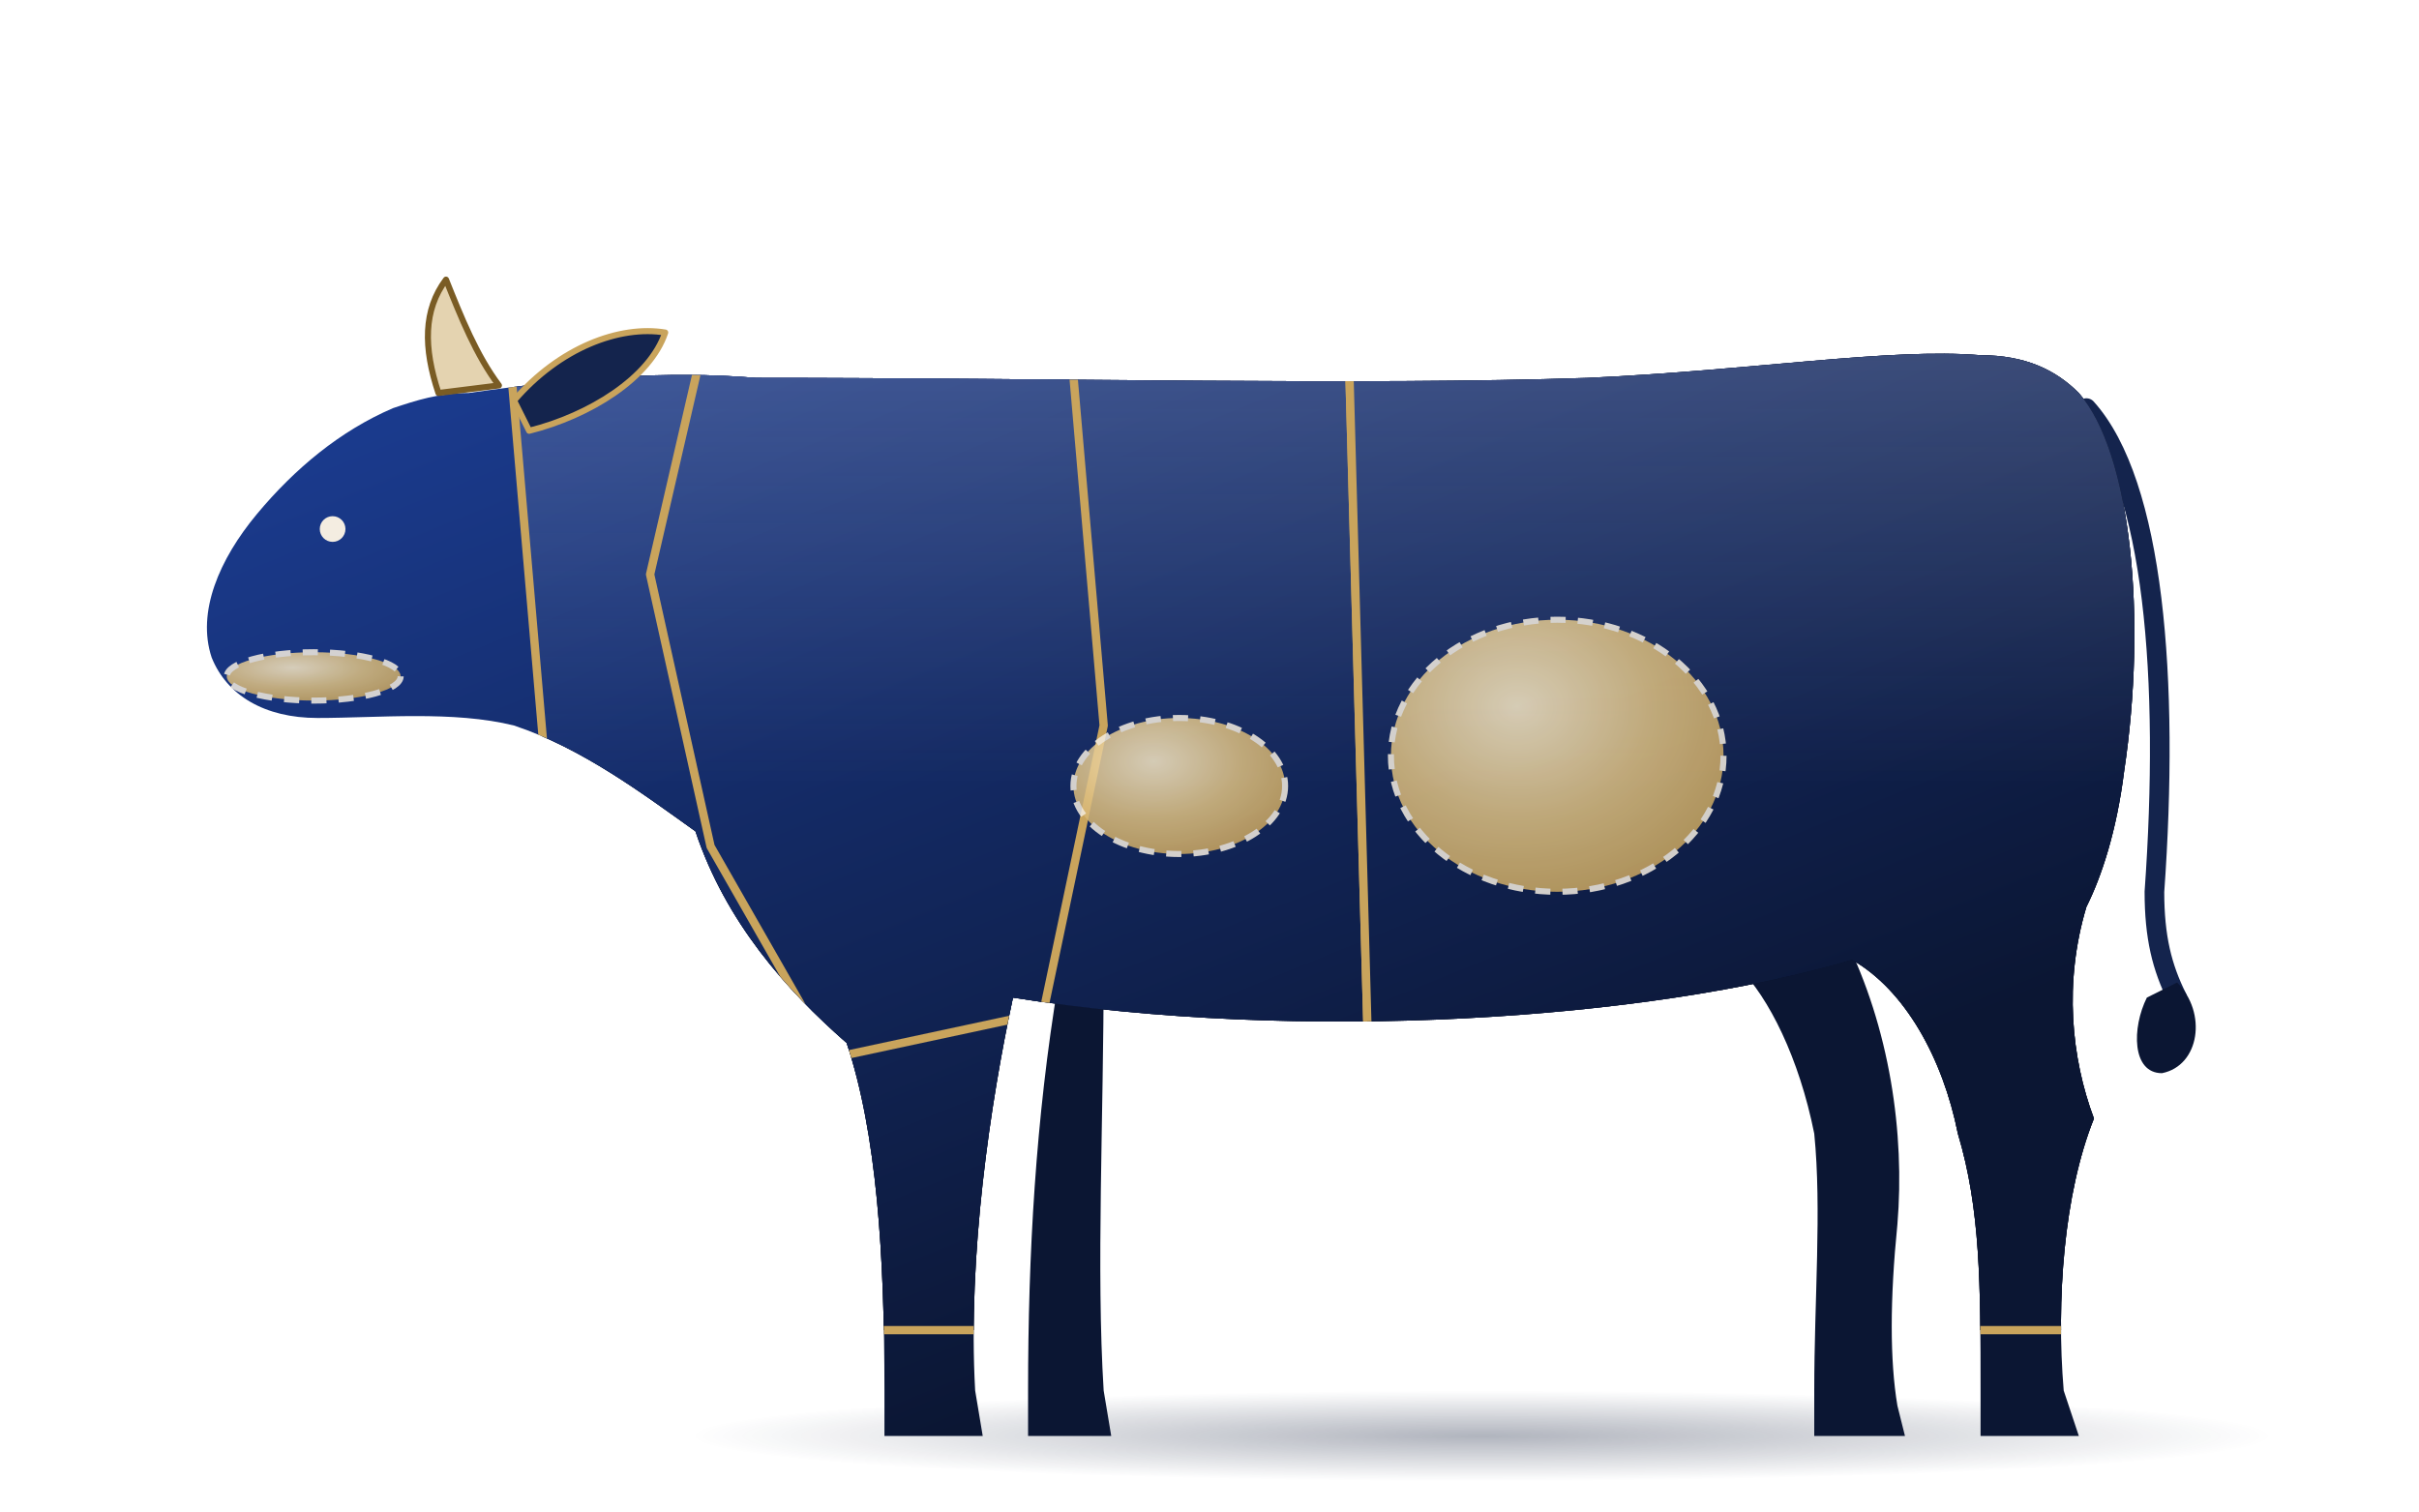
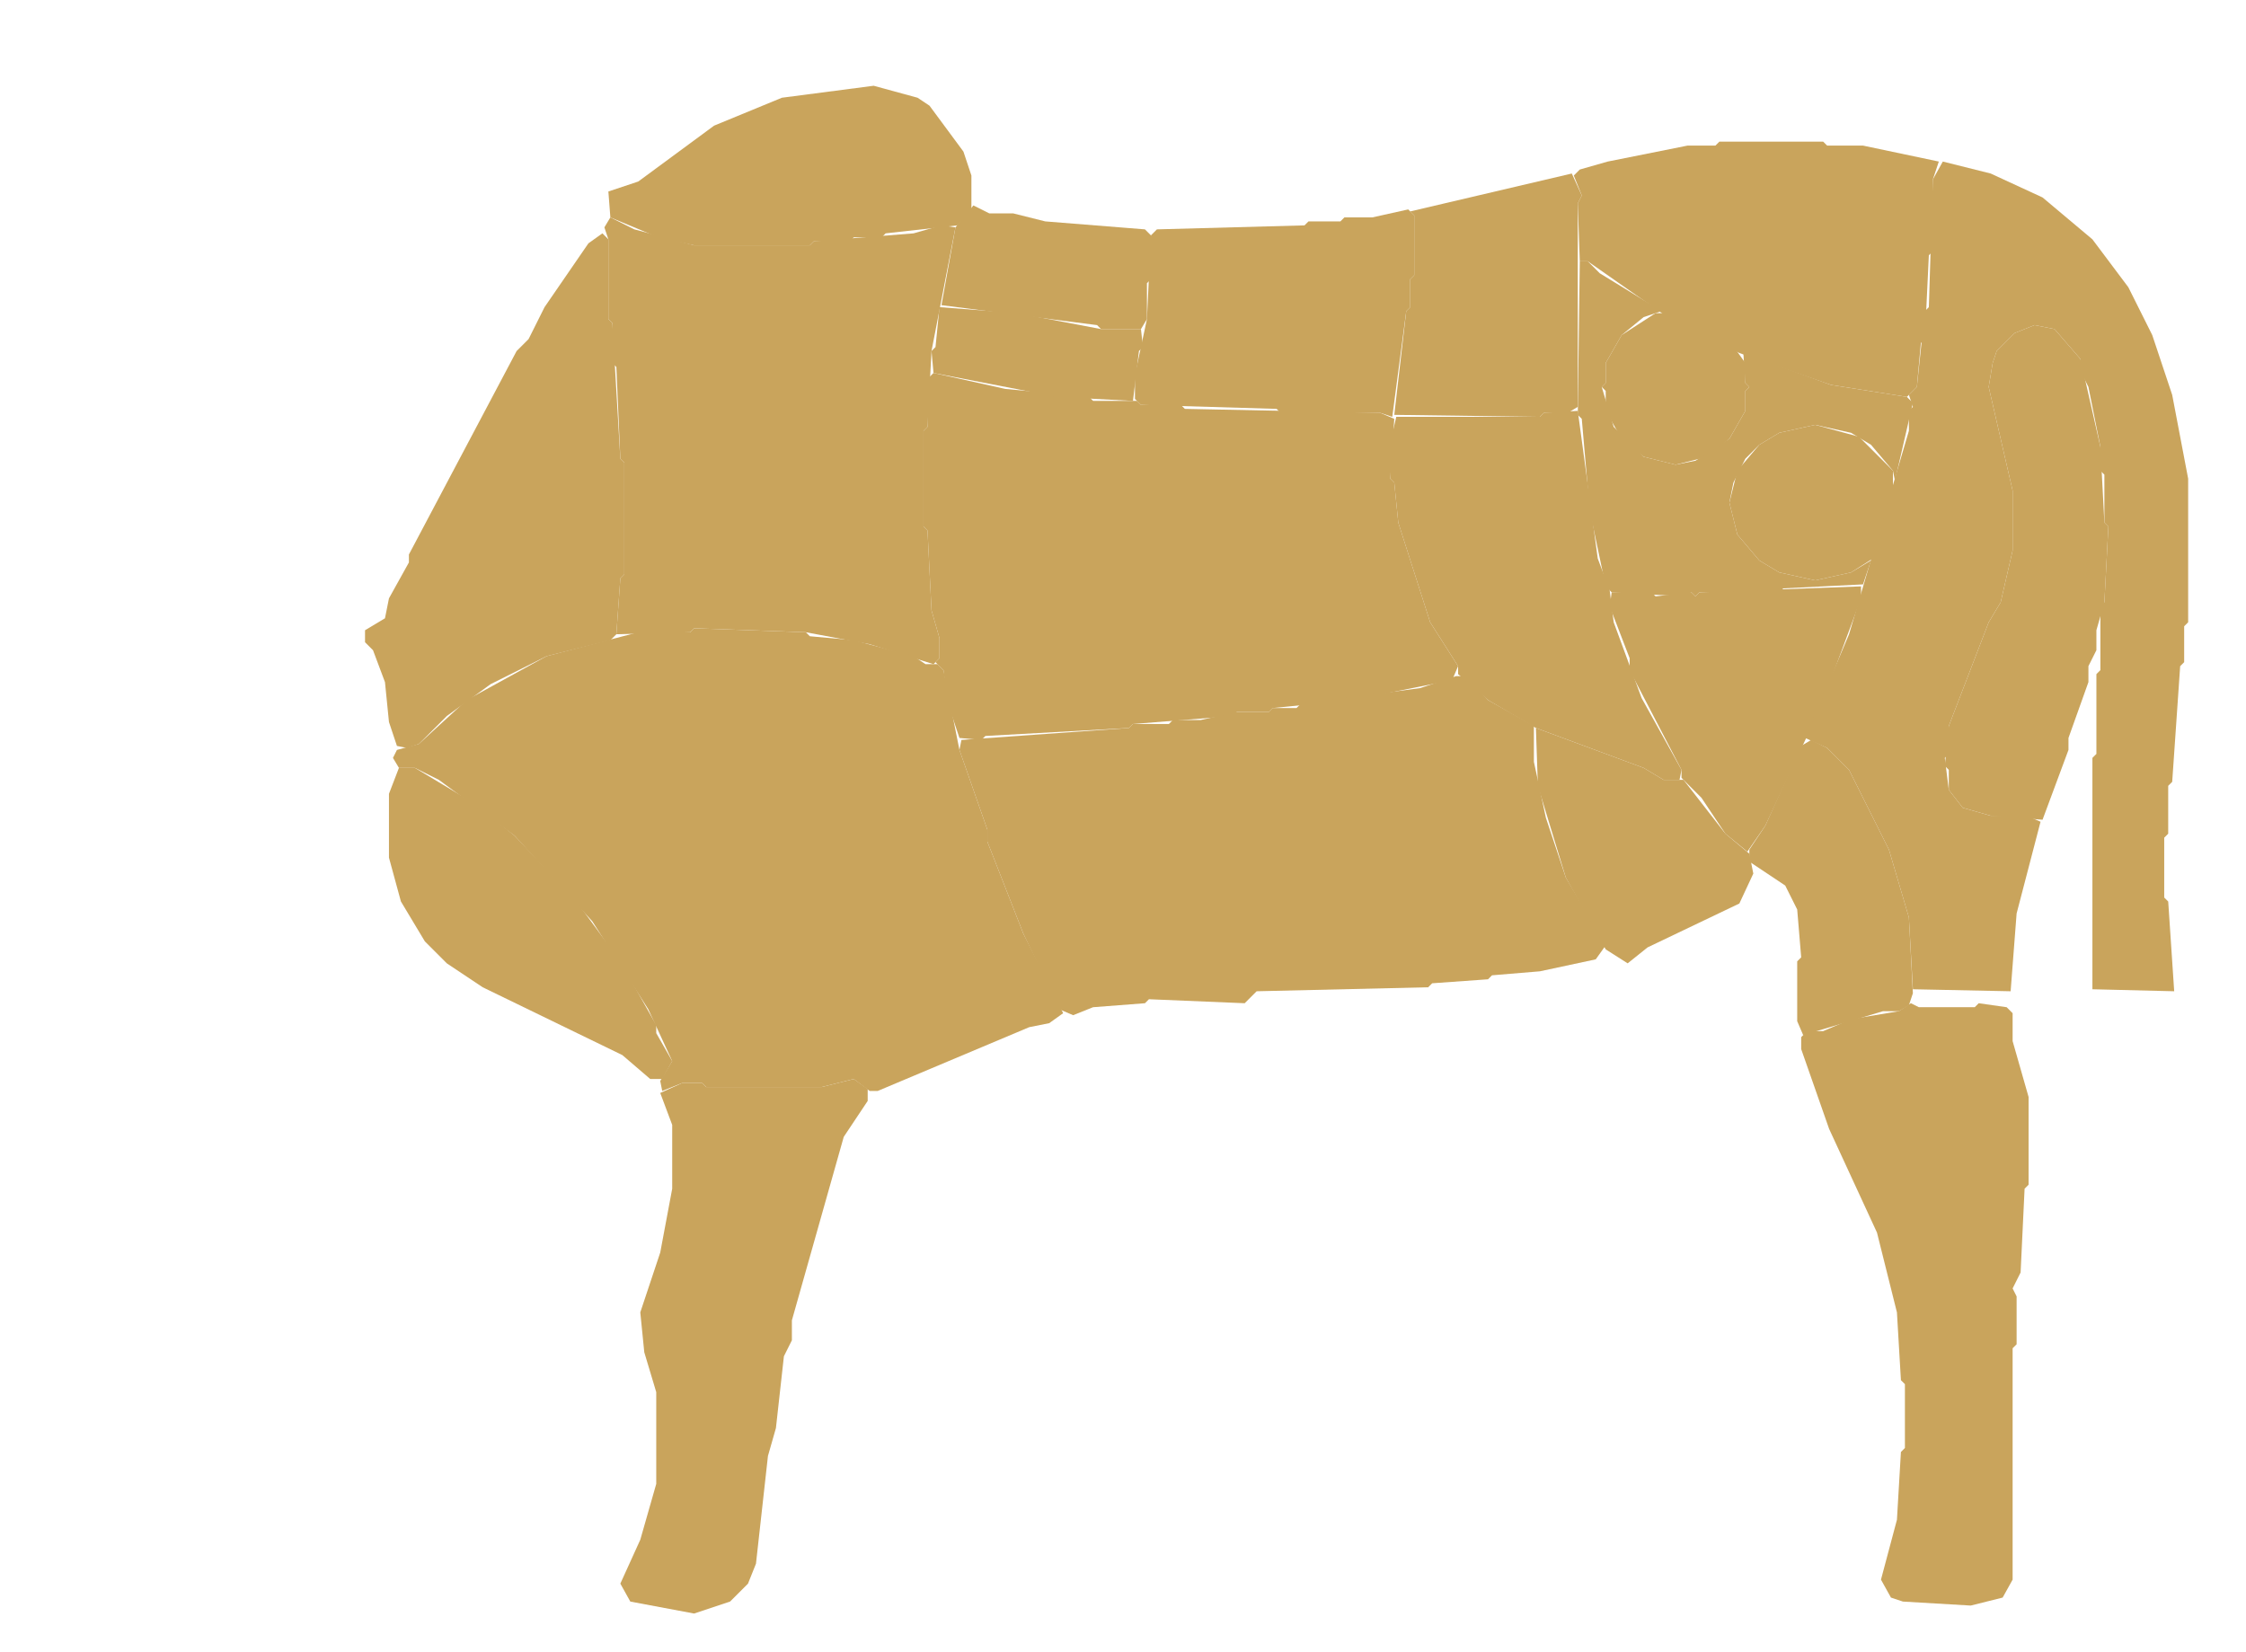
- <svg xmlns="http://www.w3.org/2000/svg" viewBox="0 0 320 200">
-   <defs>
-     <linearGradient id="boi-corpo" gradientUnits="userSpaceOnUse" x1="60" y1="44" x2="120" y2="192">
-       <stop offset="0" stop-color="#1B3C91" />
-       <stop offset="1" stop-color="#0B1633" />
-     </linearGradient>
-     <linearGradient id="boi-brilho" gradientUnits="userSpaceOnUse" x1="0" y1="46" x2="0" y2="104">
-       <stop offset="0" stop-color="#F4EDE1" stop-opacity="0.18" />
-       <stop offset="1" stop-color="#F4EDE1" stop-opacity="0" />
-     </linearGradient>
-     <radialGradient id="boi-orgao" cx="0.38" cy="0.32" r="0.75">
-       <stop offset="0" stop-color="#F6E7C4" />
-       <stop offset="0.55" stop-color="#DDBF80" />
-       <stop offset="1" stop-color="#C9A45C" />
-     </radialGradient>
-     <radialGradient id="boi-sombra">
-       <stop offset="0" stop-color="#0B1633" stop-opacity="0.32" />
-       <stop offset="1" stop-color="#0B1633" stop-opacity="0" />
-     </radialGradient>
-     <clipPath id="boi-recorte">
-       <path d="M 62 52 C 76 50 88 49 100 50 C 140 50 180 51 210 50 C 232 49 250 46 262 47 C 268 47 272 49 275 52 C 282 60 284 82 281 102 C 280 110 278 116 276 120 C 273 130 274 140 277 148 C 273 158 272 172 273 184 L 275 190 L 262 190 L 262 184 C 262 170 262 160 259 150 C 257 140 252 131 245 127 C 218 135 172 138 134 132 C 131 146 128 166 129 184 L 130 190 L 117 190 L 117 184 C 117 166 116 150 112 138 C 104 131 96 122 92 110 C 85 105 77 99 68 96 C 60 94 50 95 42 95 C 35 95 30 92 28 87 C 26 81 29 74 34 68 C 39 62 45 57 52 54 C 55 53 58 52 62 52 Z" />
-     </clipPath>
-   </defs>
-   <ellipse cx="196" cy="190" rx="104" ry="6" fill="url(#boi-sombra)" />
-   <path d="M 276 54 C 285 64 287 90 285 118 C 285 124 286 128 288 132" fill="none" stroke="#14244D" stroke-width="2.6" stroke-linecap="round" />
-   <path d="M 288 130 C 292 134 291 141 286 142 C 282 142 282 136 284 132 Z" fill="#0B1633" />
-   <path d="M 146 128 C 146 148 145 168 146 184 L 147 190 L 136 190 L 136 184 C 136 166 137 148 140 130 Z M 244 124 C 250 136 252 150 251 162 C 250 172 250 180 251 186 L 252 190 L 240 190 L 240 184 C 240 172 241 160 240 150 C 238 140 234 132 230 128 Z" fill="#0B1633" />
-   <path d="M 62 52 C 76 50 88 49 100 50 C 140 50 180 51 210 50 C 232 49 250 46 262 47 C 268 47 272 49 275 52 C 282 60 284 82 281 102 C 280 110 278 116 276 120 C 273 130 274 140 277 148 C 273 158 272 172 273 184 L 275 190 L 262 190 L 262 184 C 262 170 262 160 259 150 C 257 140 252 131 245 127 C 218 135 172 138 134 132 C 131 146 128 166 129 184 L 130 190 L 117 190 L 117 184 C 117 166 116 150 112 138 C 104 131 96 122 92 110 C 85 105 77 99 68 96 C 60 94 50 95 42 95 C 35 95 30 92 28 87 C 26 81 29 74 34 68 C 39 62 45 57 52 54 C 55 53 58 52 62 52 Z" fill="url(#boi-corpo)" />
-   <path d="M 67 42 L 178.3 42 L 182 176 L 100 176 L 94 120 L 88 110 L 72 100 Z M 178.3 42 L 290 42 L 290 176 L 182 176 Z" clip-path="url(#boi-recorte)" fill="#060C1E" />
-   <g id="peca-dianteiro">
-     <path d="M 67 42 L 178.3 42 L 182 176 L 100 176 L 94 120 L 88 110 L 72 100 Z" clip-path="url(#boi-recorte)" fill="url(#boi-corpo)" />
-     <path d="M 67 42 L 178.3 42 L 182 176 L 100 176 L 94 120 L 88 110 L 72 100 Z" clip-path="url(#boi-recorte)" fill="url(#boi-brilho)" stroke="#C9A45C" stroke-width="1.1" stroke-linejoin="round" />
+ <svg xmlns="http://www.w3.org/2000/svg" viewBox="4 75 563 414">
+   <g id="peca-dianteiro" fill="#C9A45C" fill-rule="evenodd">
+     <path data-corte="pescoco" d="M 106 262.5 L 103.5 262 L 101.5 256 L 100.5 246 L 97.5 238 L 95.5 236 L 95.5 233 L 100.5 230 L 101.5 225 L 106.5 216 L 106.5 214 L 133.5 163 L 136.5 160 L 140.5 152 L 151.5 136 L 155 133.5 L 156.5 135 L 156.5 155 L 157.5 156 L 159.5 190 L 160.5 191 L 160.5 219 L 159.5 220 L 158.5 234 L 157 235.5 L 141 239.5 L 127 246.5 L 116 254.5 L 109 261.5 Z" />
+     <path data-corte="cupim" d="M 207 136.5 L 178 136.5 L 169 134.5 L 157 129.5 L 156.5 123 L 164 120.5 L 183 106.5 L 200 99.5 L 223 96.5 L 234 99.5 L 237 101.5 L 245.5 113 L 247.5 119 L 247.5 128 L 244 131.5 L 226 133.5 L 225 134.5 L 218 134.5 L 217 135.5 L 208 135.5 Z" />
+     <path data-corte="acem" d="M 238 241.5 L 222 236.5 L 206 233.5 L 178 232.5 L 177 233.5 L 158.5 234 L 159.5 220 L 160.5 219 L 160.5 191 L 159.5 190 L 158.5 167 L 157.5 166 L 157.5 156 L 156.5 155 L 156.5 135 L 155.5 132 L 157 129.5 L 163 132.5 L 178 136.5 L 207 136.5 L 208 135.5 L 233 133.5 L 240 131.5 L 243.5 132 L 237.5 163 L 236.5 182 L 235.5 183 L 235.5 207 L 236.5 208 L 237.5 228 L 239.5 235 L 239.5 240 Z" />
+     <path data-corte="peito" d="M 170 345.5 L 167 345.5 L 160 339.5 L 125 322.5 L 116 316.5 L 110.5 311 L 104.5 301 L 101.5 290 L 101.5 274 L 104 267.5 L 108 267.5 L 123 276.5 L 133 284.5 L 148.5 301 L 159.5 316 L 168.5 332 L 168.5 334 L 172.5 341 Z" />
  </g>
-   <g id="peca-traseiro">
-     <path d="M 178.3 42 L 290 42 L 290 176 L 182 176 Z" clip-path="url(#boi-recorte)" fill="url(#boi-corpo)" />
-     <path d="M 178.3 42 L 290 42 L 290 176 L 182 176 Z" clip-path="url(#boi-recorte)" fill="url(#boi-brilho)" stroke="#C9A45C" stroke-width="1.1" stroke-linejoin="round" />
+   <g id="peca-traseiro" fill="#C9A45C" fill-rule="evenodd">
+     <path data-corte="costela" d="M 250 260.5 L 244.5 260 L 241.5 251 L 240.5 243 L 238.5 241 L 239.5 240 L 239.5 235 L 237.5 228 L 236.5 208 L 235.5 207 L 235.5 183 L 236.5 182 L 236.5 170 L 238 168.5 L 256 172.5 L 277 174.5 L 278 175.5 L 289 175.5 L 290 176.5 L 300 176.5 L 301 177.5 L 350 178.5 L 353.5 180 L 352.5 195 L 353.5 196 L 354.5 206 L 362.5 231 L 369.5 242 L 368 245.5 L 343 250.5 L 323 252.5 L 322 253.5 L 314 253.5 L 313 254.5 L 288 256.5 L 287 257.5 L 251 259.5 Z" />
+     <path data-corte="ponta-de-agulha" d="M 273 329.5 L 269.5 328 L 260.5 309 L 251.5 286 L 251.5 283 L 244.5 263 L 245 260.5 L 287 257.5 L 288 256.5 L 297 256.5 L 298 255.5 L 305 255.5 L 314 253.5 L 322 253.5 L 323 252.5 L 329 252.5 L 330 251.5 L 360 247.5 L 369 244.5 L 371 244.5 L 377 250.5 L 388.5 257 L 388.5 266 L 391.5 280 L 396.5 295 L 406.5 312 L 404 315.5 L 390 318.5 L 378 319.5 L 377 320.5 L 363 321.5 L 362 322.5 L 319 323.5 L 316 326.5 L 292 325.5 L 291 326.5 L 278 327.5 Z" />
+     <path data-corte="bife-do-vazio" d="M 412 316.5 L 406.5 313 L 396.5 295 L 389.5 272 L 389 257.5 L 416 267.5 L 421 270.5 L 426 270.5 L 436.5 284 L 442.5 289 L 443.5 294 L 440 301.5 L 417 312.5 Z" />
+     <path data-corte="capa-de-file" d="M 290 157.5 L 280 157.5 L 279 156.5 L 240 151.5 L 243.5 132 L 248 126.5 L 252 128.5 L 258 128.5 L 266 130.5 L 291 132.5 L 292.5 134 L 292.5 145 L 291.5 146 L 291.5 155 Z" />
+     <path data-corte="ponta-de-contrafile" d="M 288 175.5 L 269 174.5 L 238 168.5 L 237.5 163 L 238.5 162 L 239.5 152 L 259 153.5 L 280 157.5 L 290 157.5 L 290.5 162 L 289.5 163 Z" />
+     <path data-corte="bisteca" d="M 353 179.5 L 350 178.5 L 325 178.5 L 324 177.5 L 290 176.5 L 288.5 175 L 288.5 169 L 291.5 155 L 292.5 134 L 294 132.5 L 331 131.5 L 332 130.5 L 340 130.5 L 341 129.5 L 348 129.5 L 357 127.5 L 358.5 129 L 358.5 144 L 357.5 145 L 357.5 152 L 356.5 153 Z" />
+     <path data-corte="contrafile" d="M 390 179.5 L 353.5 179 L 356.5 153 L 357.5 152 L 357.5 145 L 358.5 144 L 358.5 129 L 357.5 128 L 398 118.5 L 400.5 124 L 399.5 126 L 399.5 177 L 397 178.5 L 391 178.5 Z" />
+     <path data-corte="file-mignon" d="M 424 191.5 L 416 189.5 L 410.5 185 L 406.5 178 L 406.5 173 L 405.5 172 L 406.5 171 L 406.5 166 L 410.5 159 L 419 153.5 L 421 153.5 L 439 162.5 L 441.5 166 L 441.5 171 L 442.5 172 L 441.5 173 L 441.5 178 L 437.5 185 L 432 189.5 Z" />
+     <path data-corte="picanha" d="M 482 174.5 L 463 171.5 L 440 163.5 L 422 154.5 L 402 140.5 L 400 140.5 L 399.5 126 L 400.5 124 L 398.5 119 L 400 117.5 L 407 115.5 L 427 111.5 L 434 111.5 L 435 110.5 L 461 110.5 L 462 111.5 L 471 111.5 L 490 115.5 L 488.5 120 L 488.5 138 L 487.5 139 L 486.5 160 L 485.5 161 L 484.5 172 Z" />
+     <path data-corte="fraldinha" d="M 425 270.5 L 421 270.5 L 416 267.5 L 389 257.5 L 377 250.5 L 369.5 244 L 369.5 242 L 362.5 231 L 354.5 206 L 353.5 196 L 352.5 195 L 352.5 186 L 354 179.5 L 390 179.5 L 391 178.5 L 399.5 178 L 404.5 215 L 407.5 223 L 408.5 231 L 415.5 250 L 425.5 268 Z" />
+     <path data-corte="alcatra" d="M 429 224.5 L 428 223.5 L 426 224.5 L 408 223.5 L 406.5 222 L 402.5 203 L 400.5 180 L 399.5 179 L 400 140.5 L 402 140.5 L 405 143.5 L 420.5 153 L 416 154.5 L 410.5 159 L 406.5 166 L 406.5 171 L 405.5 172 L 408.5 182 L 416 189.5 L 424 191.5 L 429 190.5 L 437.5 185 L 441.5 178 L 441.5 173 L 442.5 172 L 441.5 171 L 441 163.5 L 463 171.5 L 482 174.5 L 483.5 176 L 479 195.5 L 478.5 193 L 473 186.5 L 468 183.5 L 459 181.5 L 450 183.5 L 445 186.5 L 441.5 190 L 438.5 196 L 437.5 201 L 439.5 209 L 445 215.5 L 450 218.5 L 459 220.5 L 468 218.5 L 473 215.5 L 471 221.5 L 451 222.5 L 450 223.5 L 430 223.5 Z" />
+     <path data-corte="maminha" d="M 442 288.5 L 436.5 284 L 430.5 275 L 425.5 270 L 425.5 268 L 412.5 243 L 412.5 240 L 407.5 227 L 408 223.5 L 418 223.5 L 419 224.5 L 428 223.5 L 429 224.5 L 430 223.5 L 470.5 222 L 470.5 225 L 460.5 252 L 446.5 282 Z" />
+     <path data-corte="coxao-mole" d="M 459 220.5 L 450 218.5 L 445 215.5 L 439.5 209 L 437.5 201 L 439.5 193 L 445 186.5 L 450 183.5 L 459 181.5 L 470 184.5 L 478.5 193 L 478.5 199 L 473.5 215 L 468 218.5 Z" />
+     <path data-corte="coxao-duro" d="M 549 323.5 L 528.5 323 L 528.5 265 L 529.5 264 L 529.5 244 L 530.5 243 L 530.5 227 L 531.5 226 L 532.5 207 L 531.5 206 L 531.5 194 L 530.5 193 L 530.5 187 L 527.5 172 L 525.5 168 L 525.5 165 L 519 157.5 L 514 156.5 L 509 158.5 L 504.5 163 L 503.5 166 L 502.5 172 L 508.5 198 L 508.5 213 L 505.5 226 L 502.5 231 L 492.5 257 L 492.5 264 L 491.5 265 L 492.5 273 L 496 277.5 L 503 279.5 L 512 279.5 L 515.5 281 L 509.5 304 L 508 323.5 L 483.5 323 L 482.5 305 L 477.5 288 L 467.5 268 L 462 262.5 L 456.5 260 L 467.5 234 L 482.5 183 L 482.5 178 L 483.5 177 L 482.5 174 L 484.5 172 L 486.5 153 L 487.5 152 L 488.5 120 L 491 115.5 L 503 118.5 L 516 124.5 L 528.5 135 L 537.5 147 L 543.5 159 L 548.5 174 L 552.5 195 L 552.5 231 L 551.5 232 L 551.5 241 L 550.5 242 L 548.5 271 L 547.5 272 L 547.5 284 L 546.5 285 L 546.5 300 L 547.5 301 Z" />
+     <path data-corte="lagarto" d="M 516 280.5 L 503 279.5 L 496 277.5 L 492.5 273 L 492.5 268 L 491.5 267 L 492.5 257 L 502.5 231 L 505.5 226 L 508.5 213 L 508.5 198 L 502.5 172 L 503.5 166 L 504.5 163 L 509 158.5 L 514 156.5 L 519 157.5 L 525.5 165 L 530.5 187 L 531.5 206 L 532.5 207 L 531.5 226 L 529.5 233 L 529.5 238 L 527.5 242 L 527.5 246 L 522.5 260 L 522.5 263 Z" />
+     <path data-corte="patinho" d="M 456 334.5 L 454.5 331 L 454.5 316 L 455.5 315 L 454.5 303 L 451.5 297 L 442.5 291 L 442.5 288 L 446.5 282 L 455.5 262 L 458 260.5 L 462 262.5 L 467.5 268 L 477.5 288 L 482.5 305 L 483.5 324 L 482.5 327 L 480 328.5 L 476 328.5 Z" />
+     <path data-corte="musculo-traseiro" d="M 498 477.5 L 481 476.5 L 478 475.5 L 475.5 471 L 479.5 456 L 480.5 439 L 481.5 438 L 481.5 422 L 480.5 421 L 479.5 404 L 474.5 384 L 462.5 358 L 455.5 338 L 455.5 335 L 457 333.5 L 461 333.5 L 468 330.5 L 480 328.5 L 483 326.5 L 485 327.5 L 499 327.5 L 500 326.5 L 507 327.5 L 508.5 329 L 508.5 336 L 512.5 350 L 512.5 372 L 511.5 373 L 510.5 394 L 508.5 398 L 509.5 400 L 509.5 412 L 508.5 413 L 508.5 471 L 506 475.5 Z" />
  </g>
-   <g id="peca-pa">
-     <path d="M 93.4 44 L 141.5 44 L 146 96 L 138 134 L 110 140 L 94 112 L 86 76 Z" clip-path="url(#boi-recorte)" fill="url(#boi-corpo)" />
-     <path d="M 93.4 44 L 141.5 44 L 146 96 L 138 134 L 110 140 L 94 112 L 86 76 Z" clip-path="url(#boi-recorte)" fill="url(#boi-brilho)" stroke="#C9A45C" stroke-width="1.1" stroke-linejoin="round" />
+   <g id="peca-pa" fill="#C9A45C" fill-rule="evenodd">
+     <path data-corte="paleta" d="M 224 348.5 L 222 348.5 L 218 345.5 L 210 347.5 L 181 347.5 L 180 346.5 L 175 346.5 L 170 348.5 L 169.5 346 L 172.5 341 L 166.5 328 L 152.5 306 L 133 284.5 L 114 270.5 L 108 267.5 L 104 267.5 L 102.5 265 L 103.5 263 L 109 261.5 L 121 250.5 L 141 239.5 L 164 233.5 L 177 233.5 L 178 232.5 L 206 233.5 L 207 234.5 L 218 235.5 L 233 239.5 L 236 241.5 L 239 241.5 L 240.5 243 L 244.5 263 L 251.5 283 L 251.5 286 L 260.5 309 L 270.5 329 L 267 331.5 L 262 332.5 Z" />
+     <path data-corte="musculo-dianteiro" d="M 178 479.5 L 162 476.5 L 159.5 472 L 164.5 461 L 168.5 447 L 168.5 424 L 165.5 414 L 164.5 404 L 169.5 389 L 172.5 373 L 172.5 357 L 169.5 349 L 175 346.5 L 180 346.5 L 181 347.5 L 210 347.5 L 218 345.5 L 221.5 348 L 221.5 351 L 215.5 360 L 202.5 406 L 202.5 411 L 200.5 415 L 198.5 433 L 196.5 440 L 193.5 467 L 191.5 472 L 187 476.5 Z" />
  </g>
-   <g id="peca-rumen">
-     <ellipse cx="206" cy="100" rx="22" ry="18" fill="url(#boi-orgao)" opacity="0.85" stroke="#F4EDE1" stroke-width="0.8" stroke-dasharray="2 1.6" />
-   </g>
-   <g id="peca-figado">
-     <ellipse cx="156" cy="104" rx="14" ry="9" fill="url(#boi-orgao)" opacity="0.85" stroke="#F4EDE1" stroke-width="0.8" stroke-dasharray="2 1.6" />
-   </g>
-   <g id="peca-lingua">
-     <ellipse cx="41.5" cy="89.5" rx="11.5" ry="3.2" fill="url(#boi-orgao)" opacity="0.85" stroke="#F4EDE1" stroke-width="0.8" stroke-dasharray="2 1.6" />
-   </g>
-   <path d="M 58 52 C 56 46 56 41 59 37 C 61 42 63 47 66 51 Z" fill="#E4D3B0" stroke="#7A5C24" stroke-width="0.8" stroke-linejoin="round" />
-   <path d="M 68 53 C 74 46 82 43 88 44 C 86 50 78 55 70 57 Z" fill="#14244D" stroke="#C9A45C" stroke-width="0.8" stroke-linejoin="round" />
-   <circle cx="44" cy="70" r="1.7" fill="#F4EDE1" />
</svg>
